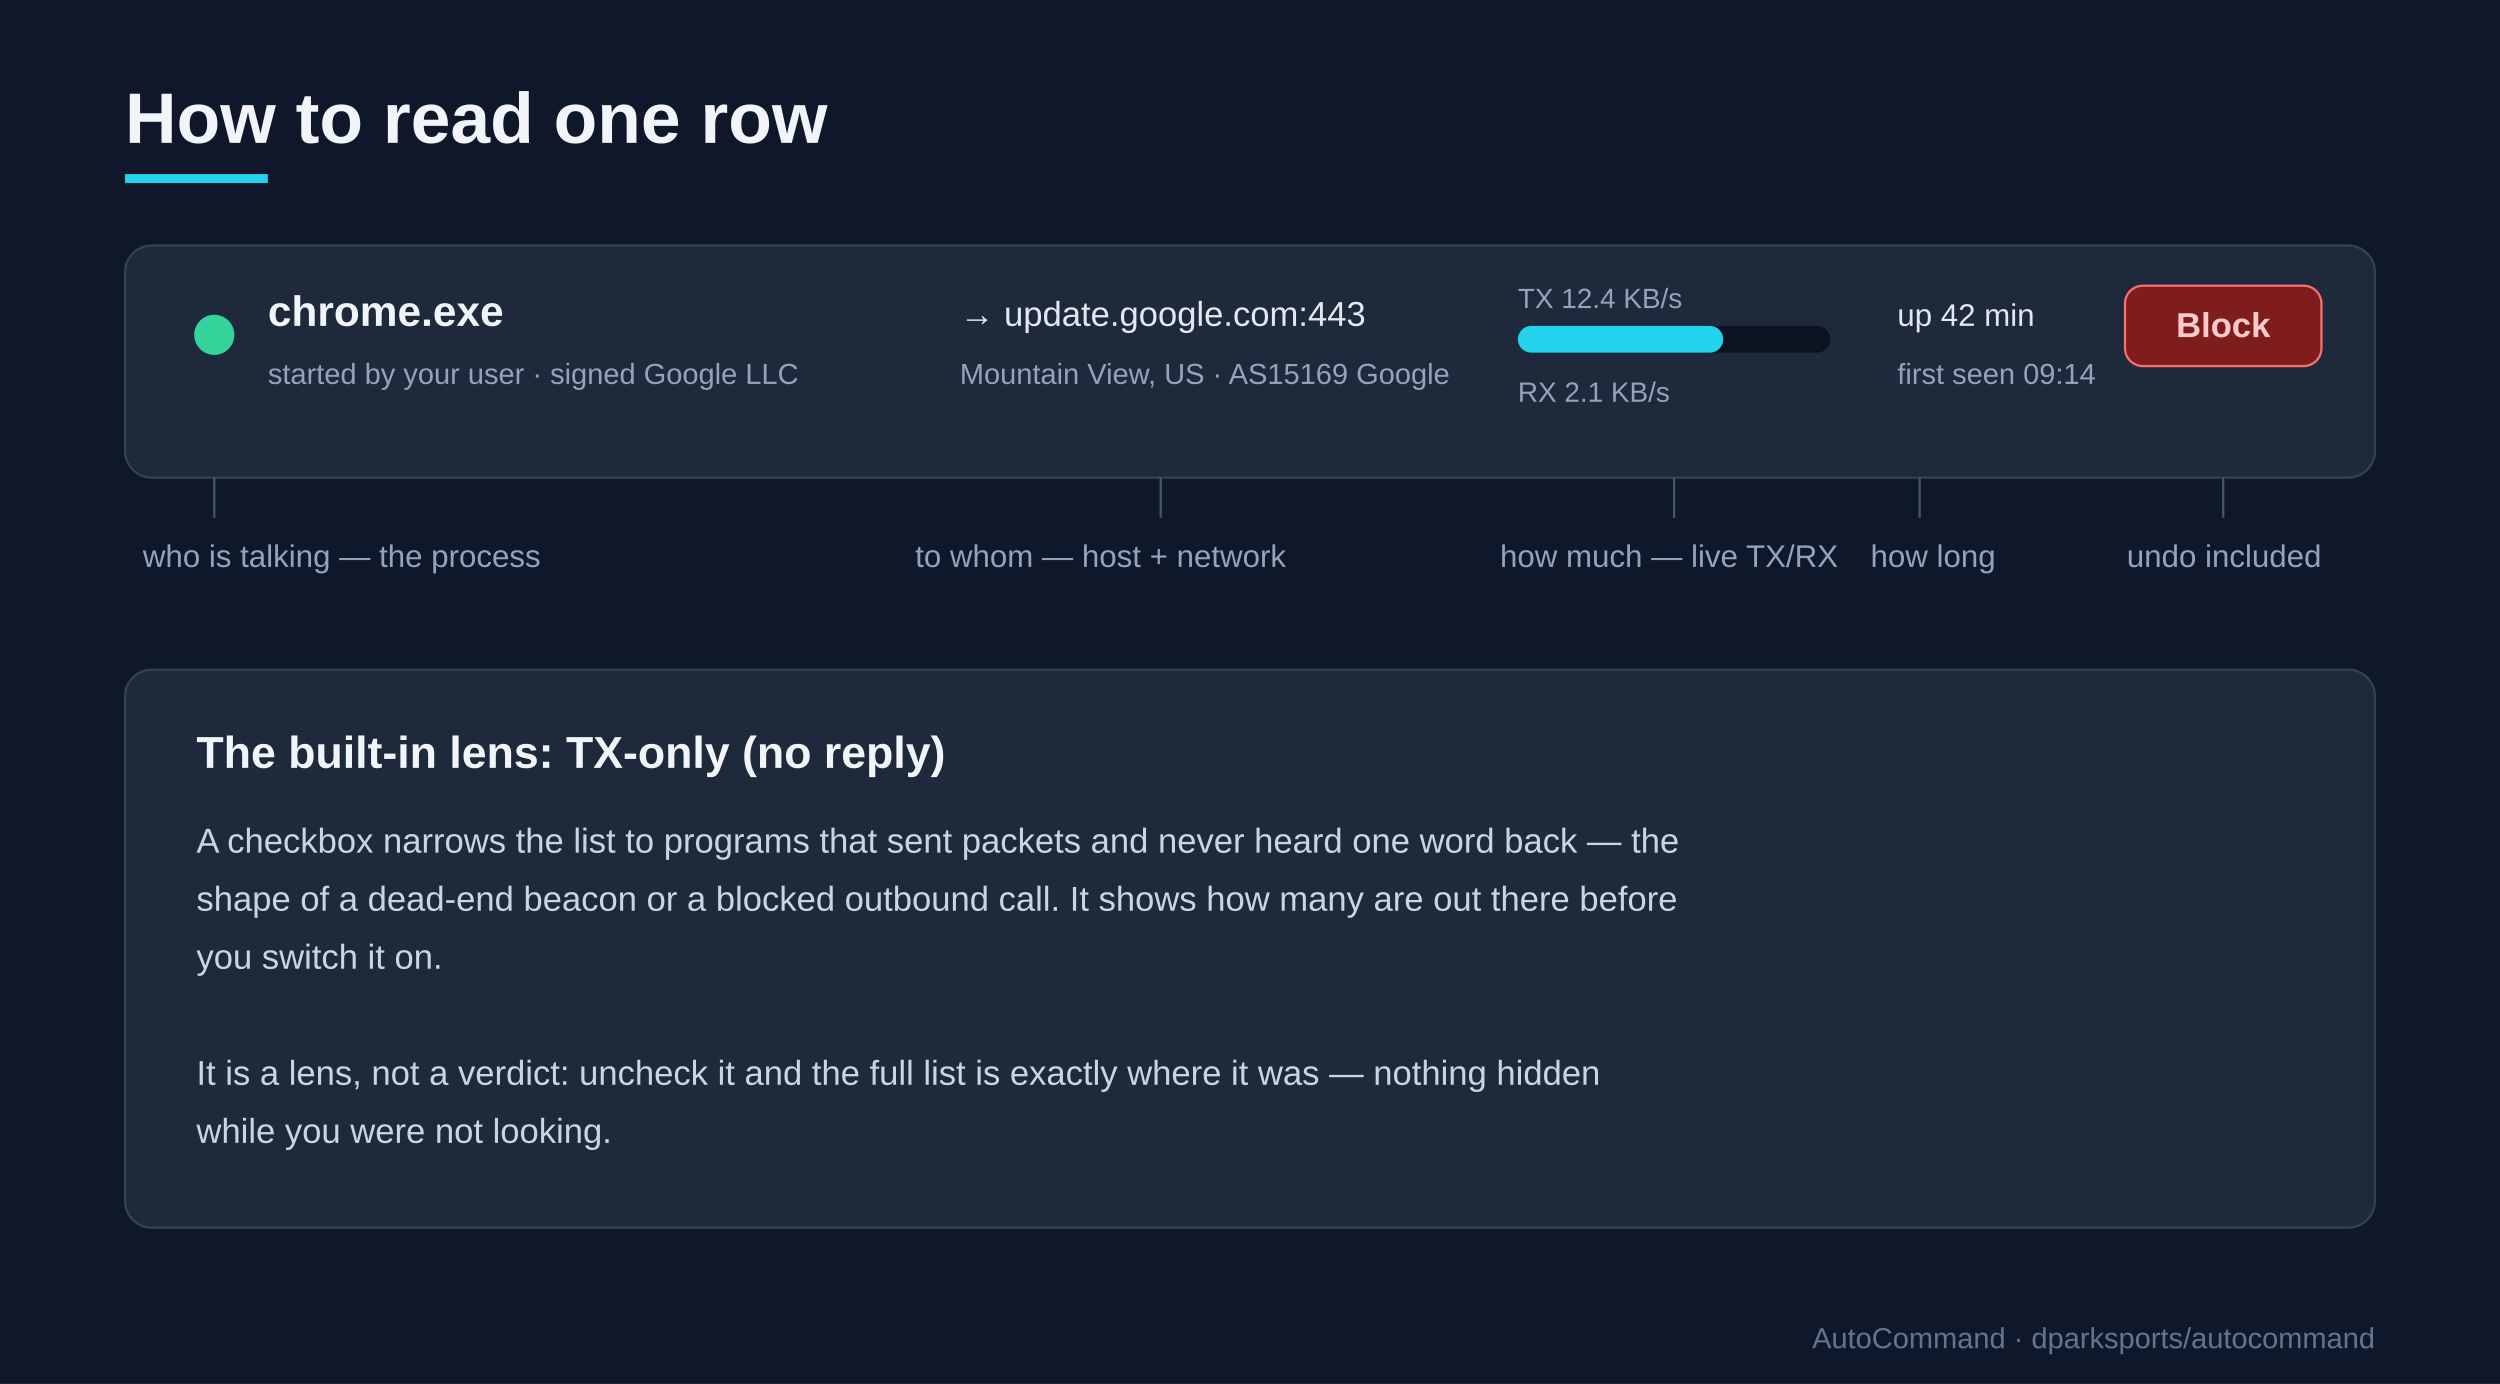
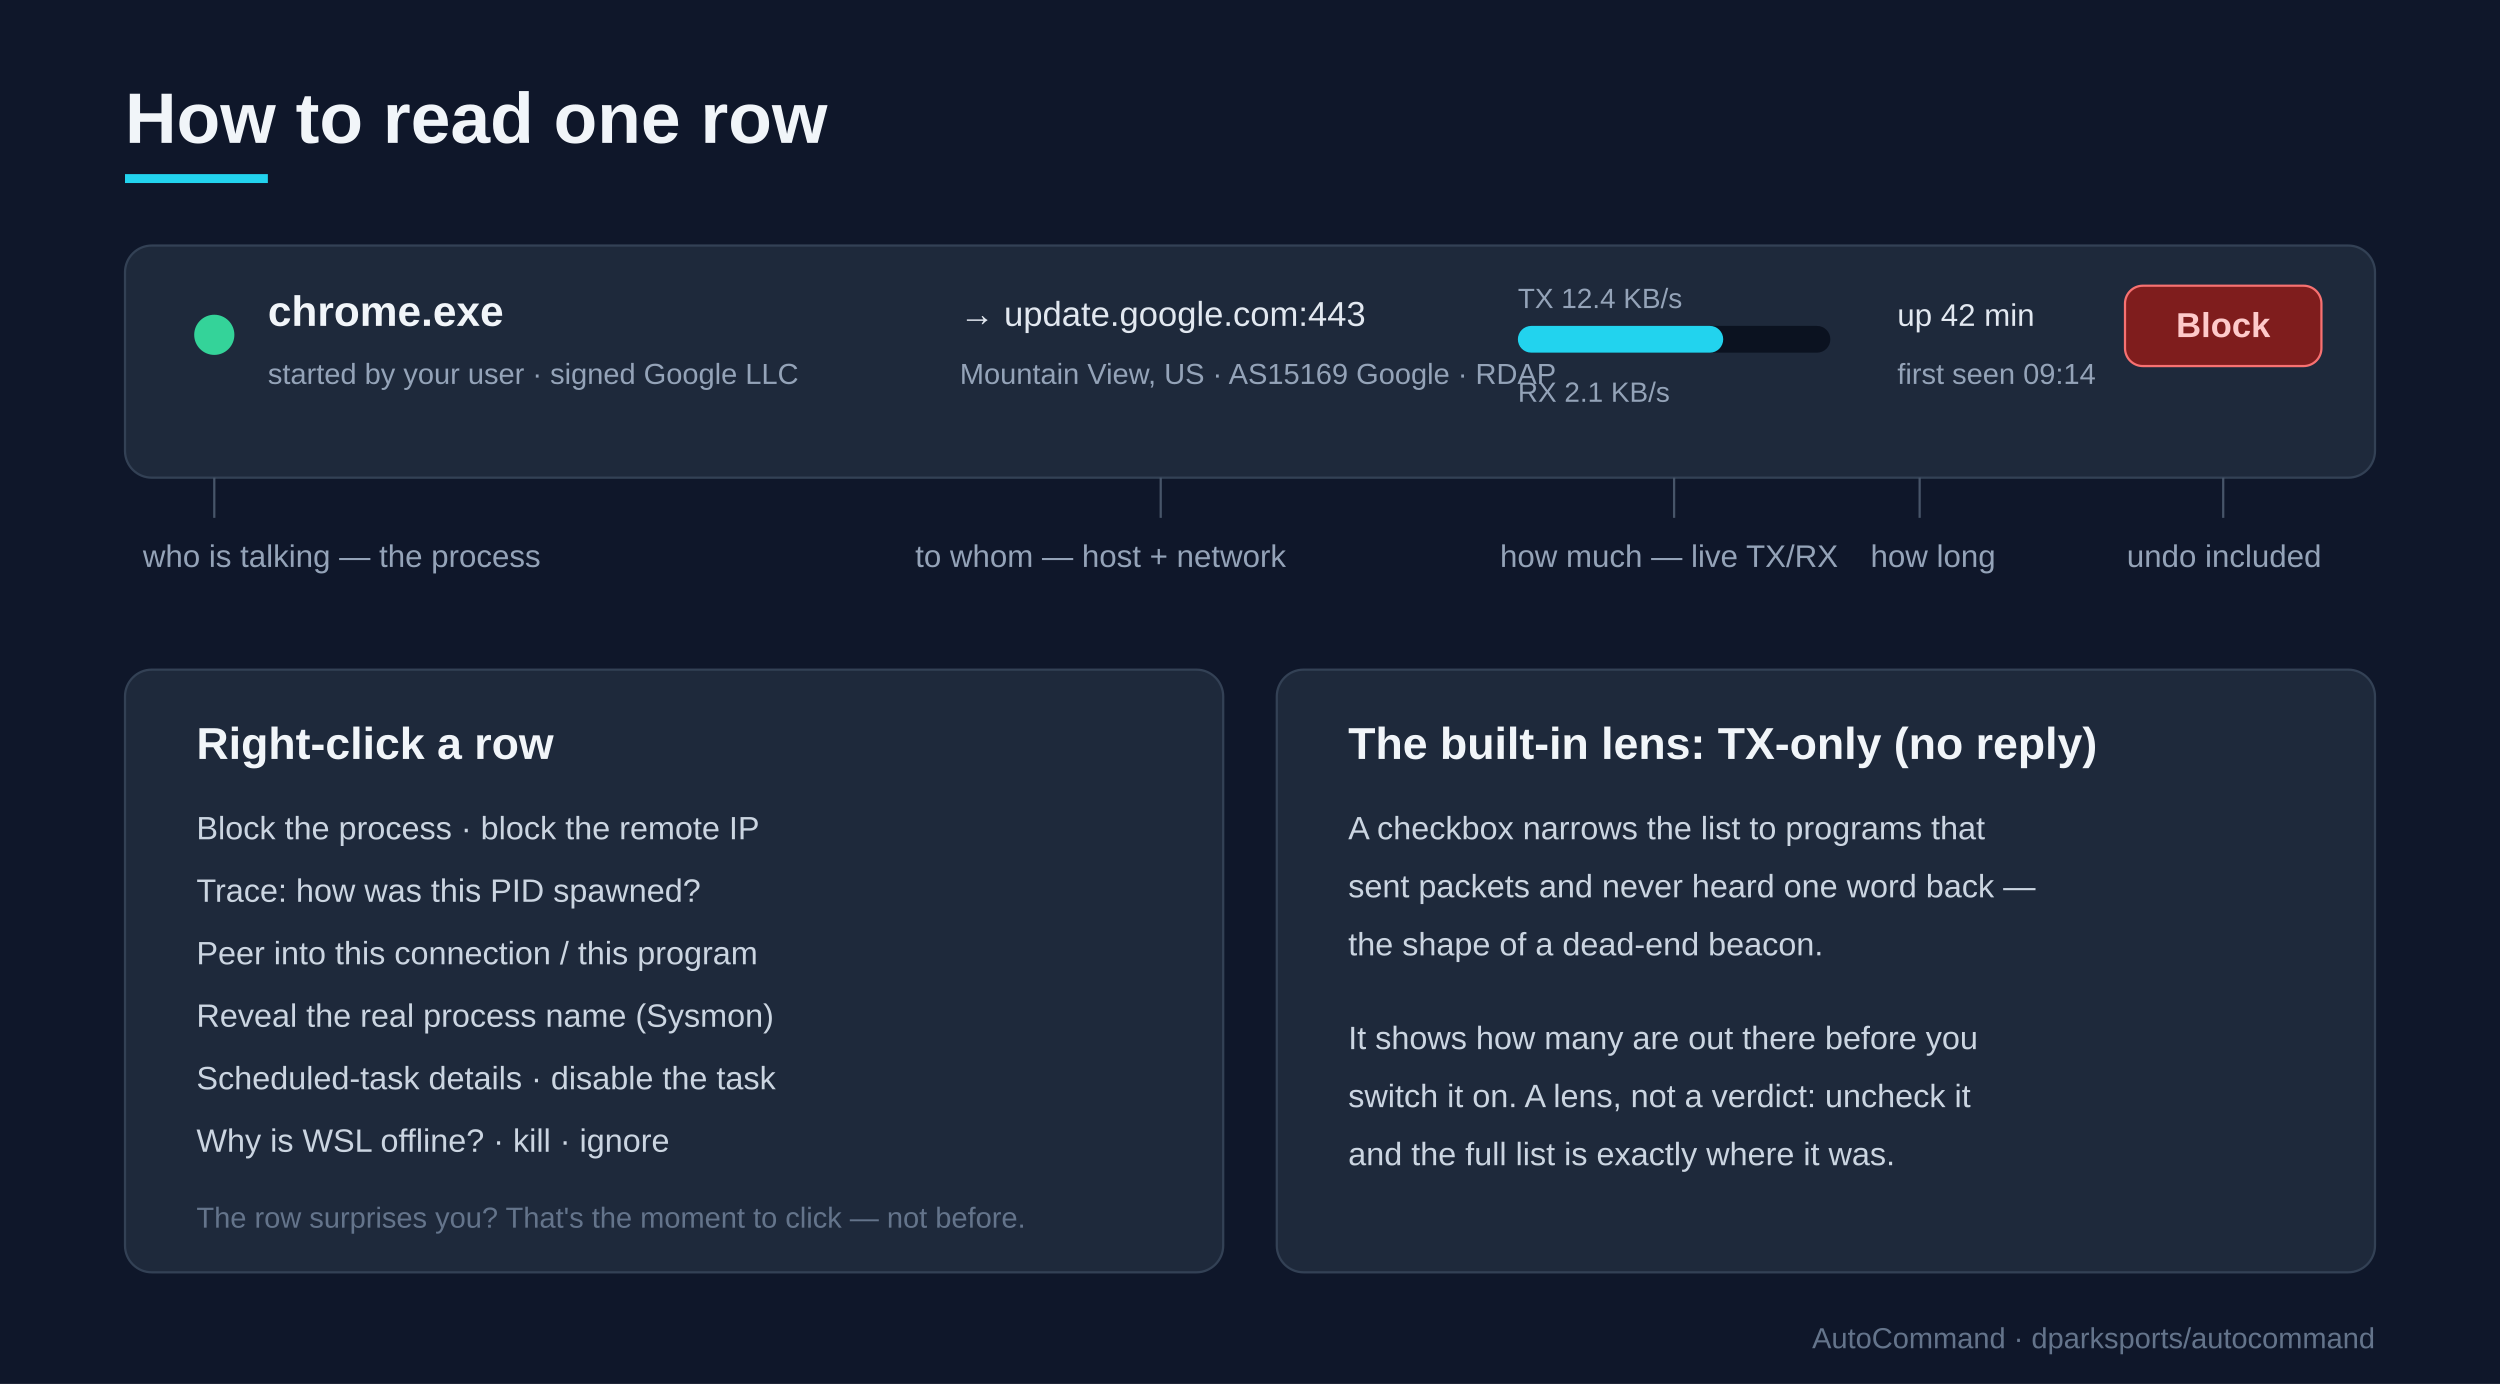
- <svg xmlns="http://www.w3.org/2000/svg" width="1120" height="620" viewBox="0 0 1120 620" role="img" aria-label="How to read one connection row">
+ <svg xmlns="http://www.w3.org/2000/svg" width="1120" height="620" viewBox="0 0 1120 620" role="img" aria-label="How to read one connection row, the right-click menu, and the TX-only lens">
  <rect width="1120" height="620" fill="#0f172a" />
  <g font-family="Segoe UI, Arial, sans-serif">
    <text x="56" y="64" font-size="32" font-weight="700" fill="#f1f5f9">How to read one row</text>
    <rect x="56" y="78" width="64" height="4" fill="#22d3ee" />
    <rect x="56" y="110" width="1008" height="104" rx="12" fill="#1e293b" stroke="#334155" />
    <circle cx="96" cy="150" r="9" fill="#34d399" />
    <text x="120" y="146" font-size="19" font-weight="600" fill="#f1f5f9">chrome.exe</text>
    <text x="120" y="172" font-size="13" fill="#94a3b8">started by your user · signed Google LLC</text>
    <text x="430" y="146" font-size="15.5" fill="#e2e8f0">→ update.google.com:443</text>
-     <text x="430" y="172" font-size="13" fill="#94a3b8">Mountain View, US · AS15169 Google</text>
+     <text x="430" y="172" font-size="13" fill="#94a3b8">Mountain View, US · AS15169 Google · RDAP</text>
    <text x="680" y="138" font-size="12.5" fill="#94a3b8">TX 12.4 KB/s</text>
    <rect x="680" y="146" width="140" height="12" rx="6" fill="#0b1220" />
    <rect x="680" y="146" width="92" height="12" rx="6" fill="#22d3ee" />
    <text x="680" y="180" font-size="12.5" fill="#94a3b8">RX 2.1 KB/s</text>
    <text x="850" y="146" font-size="14" fill="#e2e8f0">up 42 min</text>
    <text x="850" y="172" font-size="13" fill="#94a3b8">first seen 09:14</text>
    <rect x="952" y="128" width="88" height="36" rx="8" fill="#7f1d1d" stroke="#f87171" />
    <text x="996" y="151" font-size="15.5" font-weight="600" fill="#fecaca" text-anchor="middle">Block</text>
    <g stroke="#475569">
      <line x1="96" y1="214" x2="96" y2="232" />
      <line x1="520" y1="214" x2="520" y2="232" />
      <line x1="750" y1="214" x2="750" y2="232" />
      <line x1="860" y1="214" x2="860" y2="232" />
      <line x1="996" y1="214" x2="996" y2="232" />
    </g>
    <g font-size="14" fill="#94a3b8">
      <text x="64" y="254">who is talking — the process</text>
      <text x="410" y="254">to whom — host + network</text>
      <text x="672" y="254">how much — live TX/RX</text>
      <text x="838" y="254">how long</text>
      <text x="1040" y="254" text-anchor="end">undo included</text>
    </g>
-     <rect x="56" y="300" width="1008" height="250" rx="12" fill="#1e293b" stroke="#334155" />
-     <text x="88" y="344" font-size="20" font-weight="700" fill="#f1f5f9">The built-in lens: TX-only (no reply)</text>
-     <g font-size="15.5" fill="#cbd5e1">
-       <text x="88" y="382">A checkbox narrows the list to programs that sent packets and never heard one word back — the</text>
-       <text x="88" y="408">shape of a dead-end beacon or a blocked outbound call. It shows how many are out there before</text>
-       <text x="88" y="434">you switch it on.</text>
-       <text x="88" y="486">It is a lens, not a verdict: uncheck it and the full list is exactly where it was — nothing hidden</text>
-       <text x="88" y="512">while you were not looking.</text>
+     <rect x="56" y="300" width="492" height="270" rx="12" fill="#1e293b" stroke="#334155" />
+     <text x="88" y="340" font-size="20" font-weight="700" fill="#f1f5f9">Right-click a row</text>
+     <g font-size="14.5" fill="#cbd5e1">
+       <text x="88" y="376">Block the process · block the remote IP</text>
+       <text x="88" y="404">Trace: how was this PID spawned?</text>
+       <text x="88" y="432">Peer into this connection / this program</text>
+       <text x="88" y="460">Reveal the real process name (Sysmon)</text>
+       <text x="88" y="488">Scheduled-task details · disable the task</text>
+       <text x="88" y="516">Why is WSL offline? · kill · ignore</text>
+     </g>
+     <text x="88" y="550" font-size="13" fill="#64748b">The row surprises you? That's the moment to click — not before.</text>
+     <rect x="572" y="300" width="492" height="270" rx="12" fill="#1e293b" stroke="#334155" />
+     <text x="604" y="340" font-size="20" font-weight="700" fill="#f1f5f9">The built-in lens: TX-only (no reply)</text>
+     <g font-size="14.5" fill="#cbd5e1">
+       <text x="604" y="376">A checkbox narrows the list to programs that</text>
+       <text x="604" y="402">sent packets and never heard one word back —</text>
+       <text x="604" y="428">the shape of a dead-end beacon.</text>
+       <text x="604" y="470">It shows how many are out there before you</text>
+       <text x="604" y="496">switch it on. A lens, not a verdict: uncheck it</text>
+       <text x="604" y="522">and the full list is exactly where it was.</text>
    </g>
    <text x="1064" y="604" font-size="13" fill="#64748b" text-anchor="end">AutoCommand · dparksports/autocommand</text>
  </g>
</svg>
